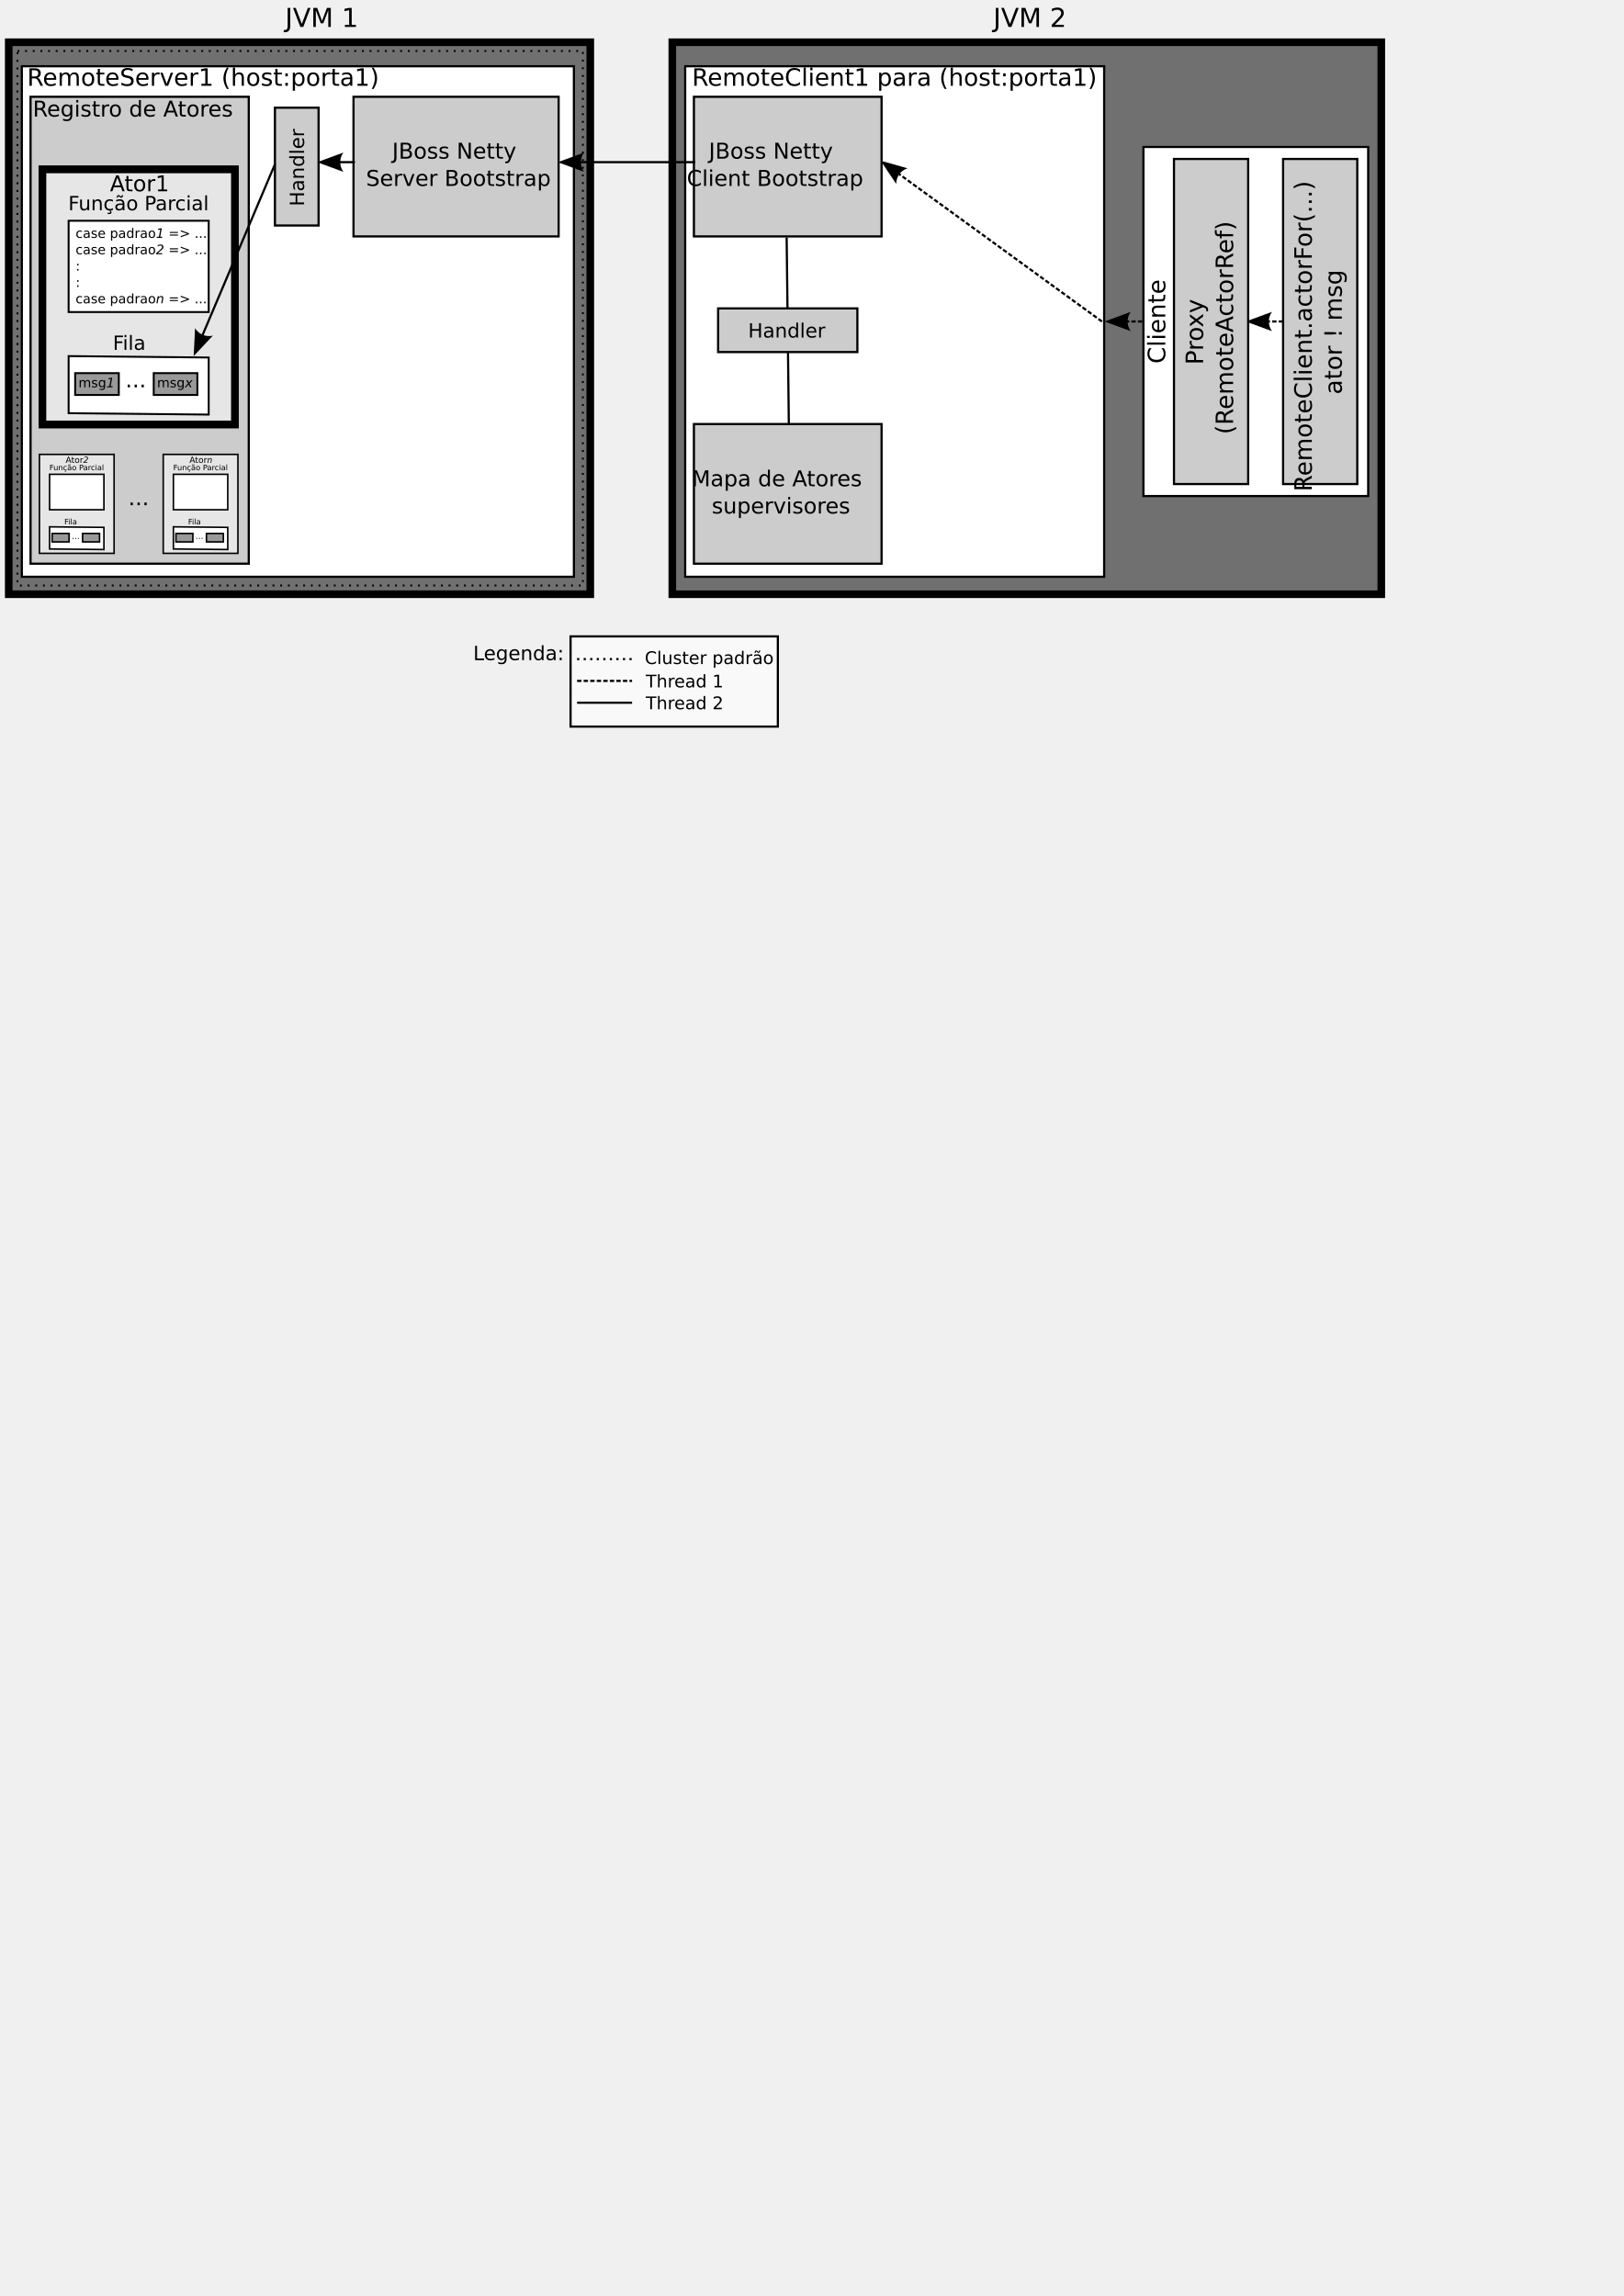
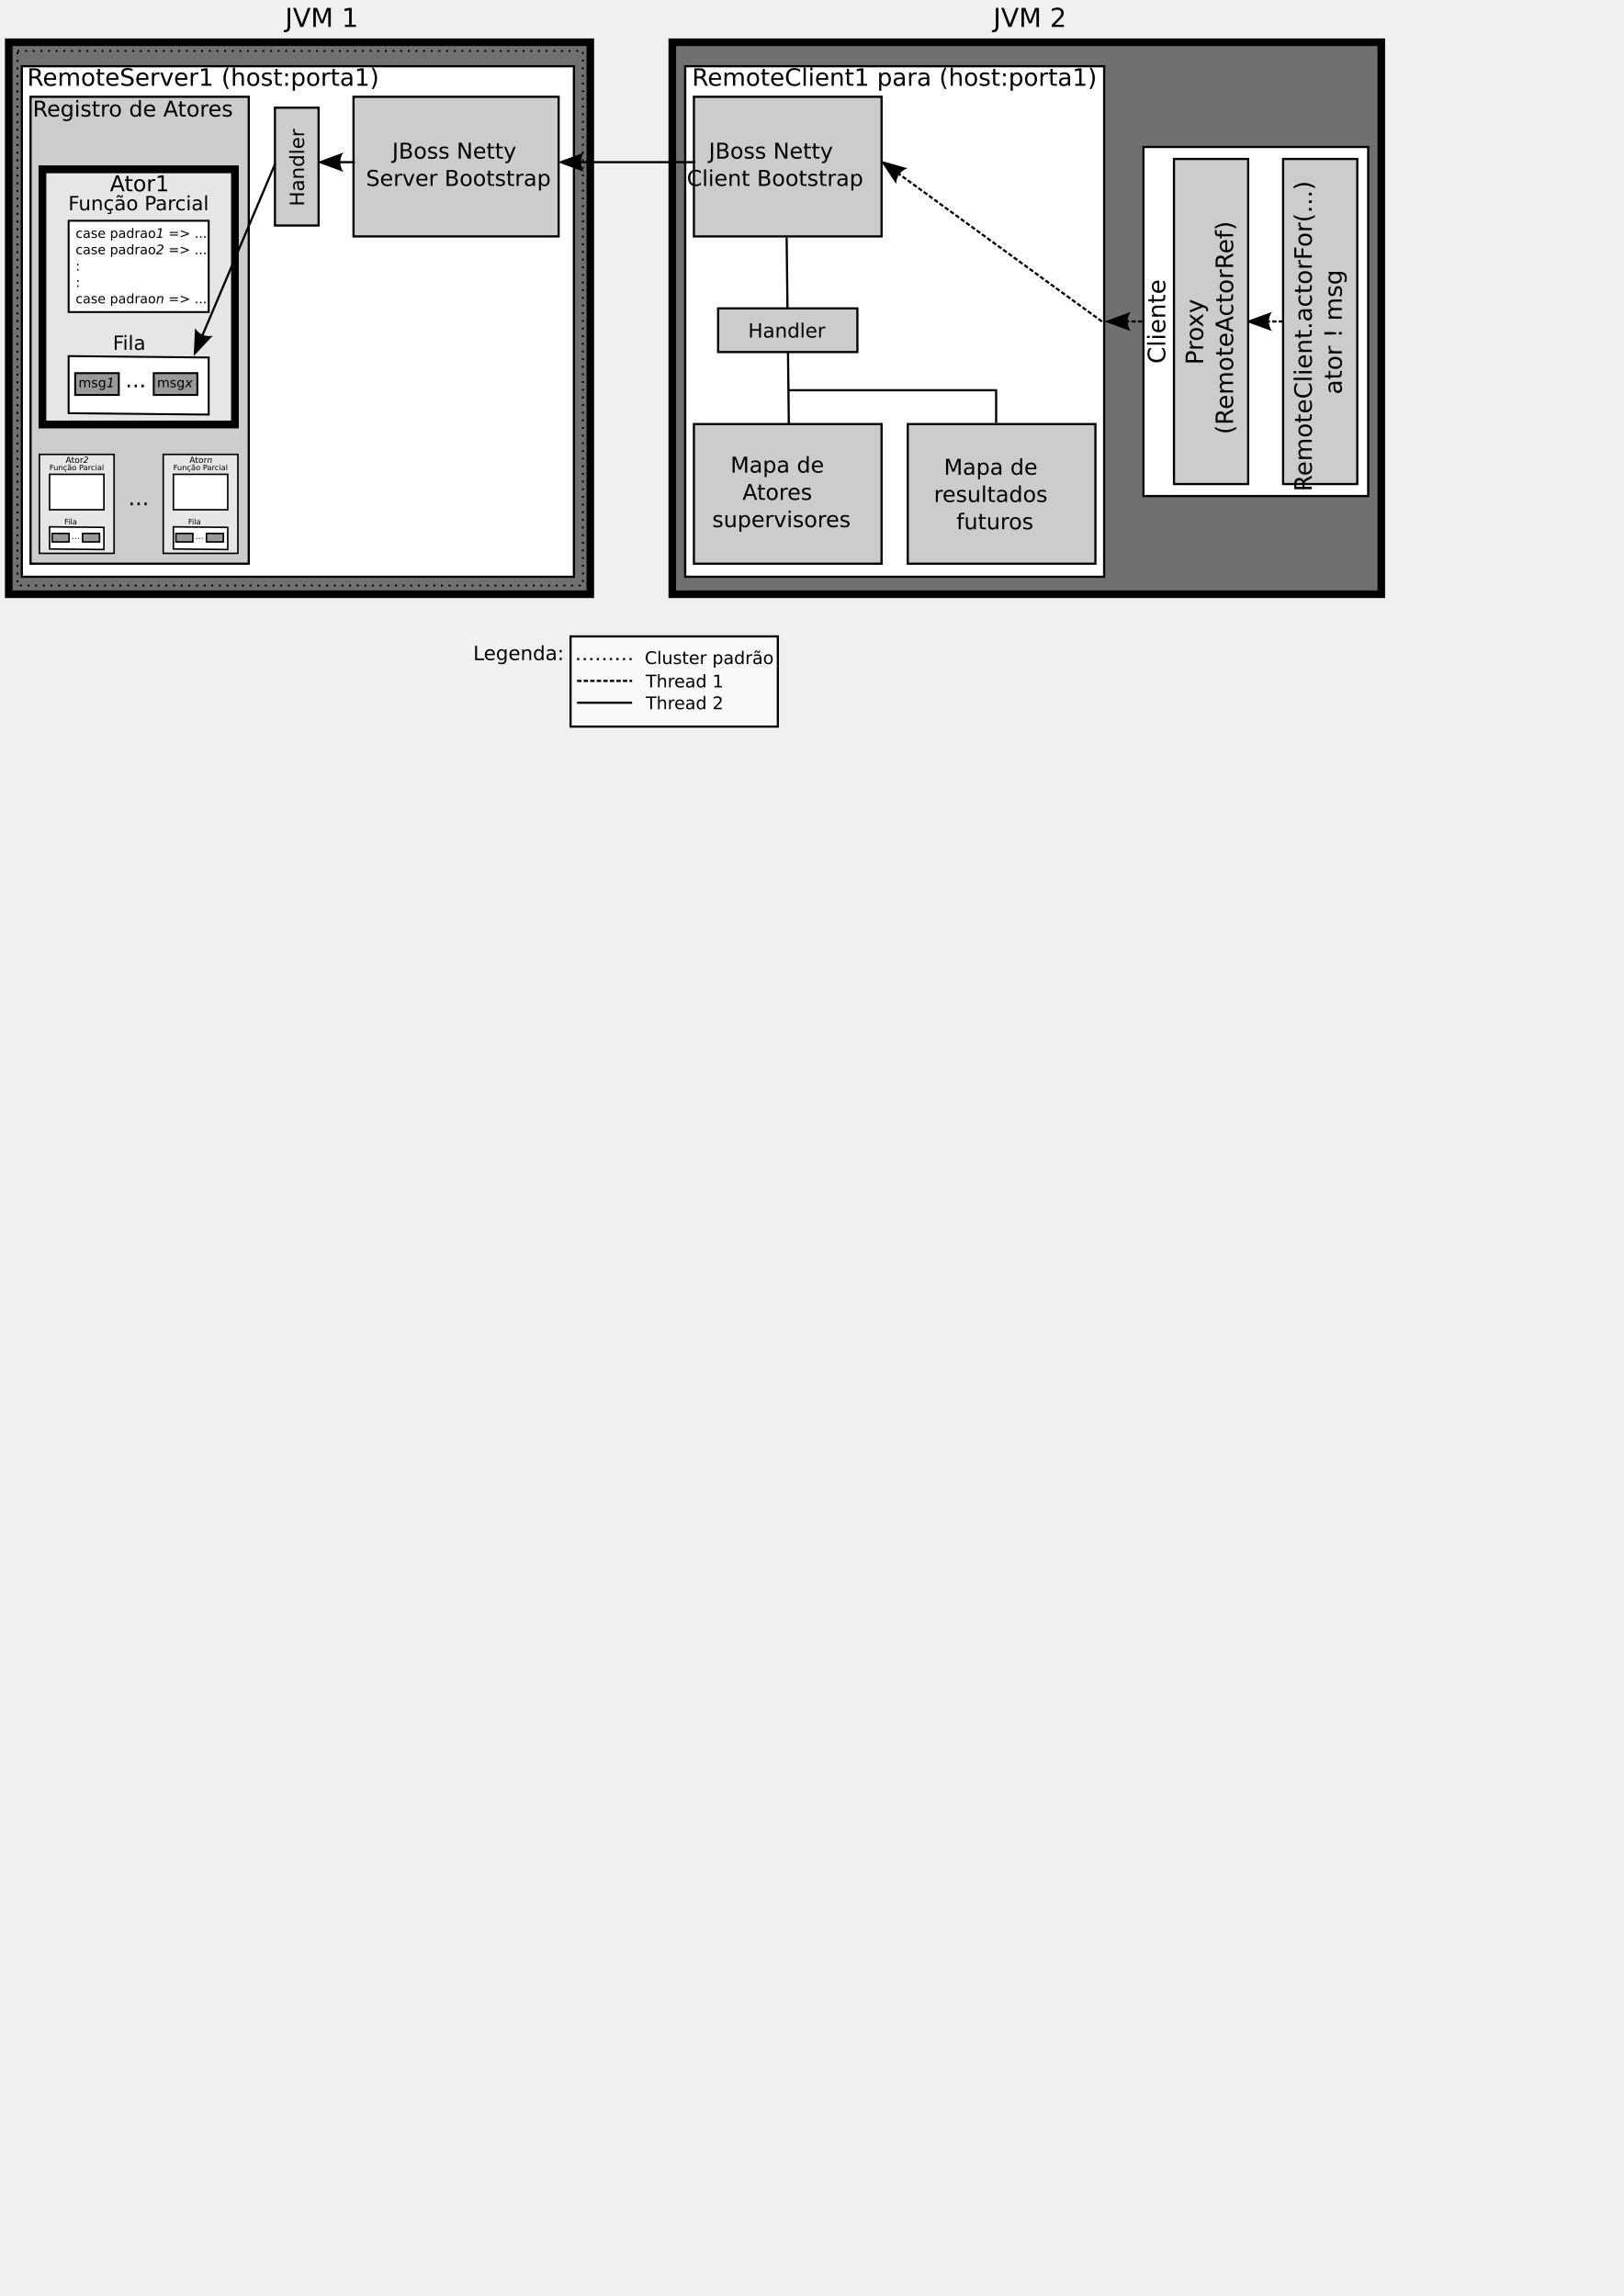
<svg xmlns="http://www.w3.org/2000/svg" id="svg2" height="1052.362" width="744.094" y="0" x="0" version="1.0">
  <defs id="defs3">
    <marker orient="auto" refY="0.0" refX="0.0" id="marker5645" style="overflow:visible">
      <path id="path5386" d="M 0.0,0.0 L 5.0,-5.0 L -12.5,0.0 L 5.0,5.0 L 0.0,0.0 z " style="fill-rule:evenodd;stroke:#000000;stroke-width:1.0pt;marker-start:none" transform="scale(0.8) translate(12.5,0)" />
    </marker>
    <marker style="overflow:visible" id="Arrow1Mstart" refX="0.0" refY="0.0" orient="auto">
      <path transform="scale(0.4)" style="fill-rule:evenodd;stroke:#000000;stroke-width:1.0pt;marker-start:none" d="M 0.0,0.0 L 5.0,-5.0 L -12.5,0.0 L 5.0,5.0 L 0.0,0.0 z " id="path11238" />
    </marker>
    <marker id="Arrow2Mend" style="overflow:visible" orient="auto" refY="0" refX="0">
      <path id="path10781" style="font-size:12;fill-rule:evenodd;stroke-width:0.625;stroke-linejoin:round" transform="matrix(-0.6,0,0,-0.6,3,0)" d="M 8.719,4.034 L -2.207,0.016 L 8.719,-4.002 C 6.973,-1.63 6.983,1.616 8.719,4.034 z " />
    </marker>
    <marker id="Arrow1Lstart" style="overflow:visible" orient="auto" refY="0" refX="0">
      <path id="path3718" style="fill-rule:evenodd;stroke:#000000;stroke-width:1pt;marker-start:none" transform="scale(0.8,0.8)" d="M 0,0 L 5,-5 L -12.5,0 L 5,5 L 0,0 z " />
    </marker>
    <marker id="Arrow2Lend" style="overflow:visible" orient="auto" refY="0" refX="0">
      <path id="path3710" style="font-size:12;fill-rule:evenodd;stroke-width:0.625;stroke-linejoin:round" transform="matrix(-1.1,0,0,-1.1,5.5,0)" d="M 8.719,4.034 L -2.207,0.016 L 8.719,-4.002 C 6.973,-1.63 6.983,1.616 8.719,4.034 z " />
    </marker>
    <marker id="marker1531" style="overflow:visible" orient="auto" refY="0" refX="0">
      <path id="path1533" style="font-size:12;fill-rule:evenodd;stroke-width:0.625;stroke-linejoin:round" transform="matrix(-1.1,0,0,-1.1,5.5,0)" d="M 8.719,4.034 L -2.207,0.016 L 8.719,-4.002 C 6.973,-1.63 6.983,1.616 8.719,4.034 z " />
    </marker>
    <marker id="marker1527" style="overflow:visible" orient="auto" refY="0" refX="0">
      <path id="path1529" style="fill-rule:evenodd;stroke:#000000;stroke-width:1pt;marker-start:none" transform="scale(0.8,0.8)" d="M 0,0 L 5,-5 L -12.5,0 L 5,5 L 0,0 z " />
    </marker>
    <marker id="marker1523" style="overflow:visible" orient="auto" refY="0" refX="0">
      <path id="path1525" style="font-size:12;fill-rule:evenodd;stroke-width:0.625;stroke-linejoin:round" transform="matrix(-0.6,0,0,-0.6,3,0)" d="M 8.719,4.034 L -2.207,0.016 L 8.719,-4.002 C 6.973,-1.63 6.983,1.616 8.719,4.034 z " />
    </marker>
    <marker style="overflow:visible" id="Arrow1Mstart-7" refX="0" refY="0" orient="auto">
      <path transform="scale(0.4,0.4)" style="fill-rule:evenodd;stroke:#000000;stroke-width:1pt;marker-start:none" d="M 0,0 5,-5 -12.5,0 5,5 0,0 z" id="path11238-9" />
    </marker>
    <marker id="marker1523-3" style="overflow:visible" orient="auto" refY="0" refX="0">
      <path id="path1525-8" style="font-size:12px;fill-rule:evenodd;stroke-width:0.625;stroke-linejoin:round" transform="matrix(-0.6,0,0,-0.6,3,0)" d="M 8.719,4.034 -2.207,0.016 8.719,-4.002 c -1.745,2.372 -1.735,5.617 -6e-7,8.035 z" />
    </marker>
    <marker id="marker3171" style="overflow:visible" orient="auto" refY="0" refX="0">
      <path id="path3173" style="font-size:12px;fill-rule:evenodd;stroke-width:0.625;stroke-linejoin:round" transform="matrix(-0.6,0,0,-0.6,3,0)" d="M 8.719,4.034 -2.207,0.016 8.719,-4.002 c -1.745,2.372 -1.735,5.617 -6e-7,8.035 z" />
    </marker>
  </defs>
  <text xml:space="preserve" id="text1337" style="font-size:10;font-style:normal;font-variant:normal;font-weight:normal;font-stretch:normal;fill:#000000;fill-opacity:1;stroke:none;stroke-width:1px;stroke-linecap:butt;stroke-linejoin:miter;stroke-opacity:1;font-family:Bitstream Vera Sans;text-anchor:middle;writing-mode:lr-tb" y="166.997" x="450.42">
    <tspan style="font-family:Bitstream Vera Sans" id="tspan1339" y="166.997" x="450.42" />
    <tspan y="176.997" x="450.42" id="tspan1341" />
  </text>
  <text xml:space="preserve" style="font-size:6px;font-style:normal;font-weight:normal;fill:#000000;fill-opacity:1;stroke:none;font-family:Bitstream Vera Sans" x="473.5" y="57.112" id="text5249">
    <tspan x="473.5" y="57.112" id="tspan5253" />
  </text>
  <text xml:space="preserve" style="font-size:6px;font-style:normal;font-weight:normal;fill:#000000;fill-opacity:1;stroke:none;font-family:Bitstream Vera Sans" x="382.545" y="75.141" id="text5347">
    <tspan id="tspan5349" x="382.545" y="75.141" />
  </text>
  <text id="text3988" y="12.362" x="455.193" style="font-size:12px;font-style:normal;font-weight:normal;fill:#000000;fill-opacity:1;stroke:none;font-family:Bitstream Vera Sans" xml:space="preserve">
    <tspan y="12.362" x="455.193" id="tspan3990">JVM 2</tspan>
  </text>
  <rect id="rect1335" style="fill:#000000;fill-opacity:0.535;fill-rule:evenodd;stroke:#000000;stroke-width:3.49;stroke-linecap:butt;stroke-linejoin:miter;stroke-miterlimit:4;stroke-opacity:1;stroke-dasharray:none" y="19.362" x="4" ry="0" rx="0" height="253" width="266.51" />
  <text xml:space="preserve" style="font-size:12px;font-style:normal;font-weight:normal;fill:#000000;fill-opacity:1;stroke:none;font-family:Bitstream Vera Sans" x="130.659" y="12.362" id="text1342">
    <tspan id="tspan1344" x="130.659" y="12.362">JVM 1</tspan>
  </text>
  <rect style="fill:none;stroke:#000000;stroke-width:0.877;stroke-linecap:butt;stroke-miterlimit:4;stroke-opacity:1;stroke-dasharray:0.877, 2.631;stroke-dashoffset:0" id="rect2988" width="259.123" height="245" x="8" y="23.362" />
  <rect style="fill:#ffffff;fill-opacity:1;stroke:#000000;stroke-width:1;stroke-miterlimit:4;stroke-opacity:1;stroke-dasharray:none" id="rect3350" width="253" height="234" x="10" y="30.362" />
  <rect style="fill:#cccccc;fill-opacity:1;stroke:#000000;stroke-width:1;stroke-miterlimit:4;stroke-opacity:1;stroke-dasharray:none" id="rect4172" width="100" height="214" x="14" y="44.362" />
  <rect y="44.362" x="162" height="64" width="94" id="rect4178" style="fill:#cccccc;fill-opacity:1;stroke:#000000;stroke-width:1;stroke-miterlimit:4;stroke-opacity:1;stroke-dasharray:none" />
  <rect y="49.362" x="126" height="54" width="20" id="rect4180" style="fill:#cccccc;fill-opacity:1;stroke:#000000;stroke-width:1;stroke-miterlimit:4;stroke-opacity:1;stroke-dasharray:none" />
  <text xml:space="preserve" style="font-size:6px;font-style:normal;font-weight:normal;fill:#000000;fill-opacity:1;stroke:none;font-family:Bitstream Vera Sans" x="63.756" y="53.436" id="text4182">
    <tspan x="63.756" y="53.436" id="tspan4186" style="font-size:10px;text-align:center;text-anchor:middle">Registro de Atores</tspan>
  </text>
  <text id="text4190" y="72.717" x="212.944" style="font-size:6px;font-style:normal;font-weight:normal;fill:#000000;fill-opacity:1;stroke:none;font-family:Bitstream Vera Sans" xml:space="preserve">
    <tspan style="font-size:10px;text-align:center;text-anchor:middle" id="tspan4196" y="72.717" x="212.944">JBoss Netty</tspan>
    <tspan style="font-size:10px;text-align:center;text-anchor:middle" y="85.217" x="212.944" id="tspan4203">Server Bootstrap</tspan>
  </text>
  <path style="fill:none;stroke:#000000;stroke-width:1;stroke-linecap:butt;stroke-linejoin:miter;stroke-miterlimit:4;stroke-opacity:1;stroke-dasharray:none;stroke-dashoffset:0;marker-end:url(#marker1531)" d="m 162.643,74.327 -9.369,0" id="path4205" />
  <text xml:space="preserve" style="font-size:6px;font-style:normal;font-weight:normal;fill:#000000;fill-opacity:1;stroke:none;font-family:Bitstream Vera Sans" x="12.42" y="39.321" id="text4174">
    <tspan id="tspan4176" x="12.42" y="39.321" style="font-size:11px">RemoteServer1 (host:porta1)</tspan>
  </text>
  <text xml:space="preserve" style="font-size:6px;font-style:normal;font-weight:normal;fill:#000000;fill-opacity:1;stroke:none;font-family:Bitstream Vera Sans" x="-94.527" y="139.355" id="text4209" transform="matrix(0,-1,1,0,0,0)">
    <tspan id="tspan4211" x="-94.527" y="139.355" style="font-size:9px">Handler</tspan>
  </text>
  <rect width="324.902" height="253" rx="0" ry="0" x="308.098" y="19.362" style="fill:#000000;fill-opacity:0.535;fill-rule:evenodd;stroke:#000000;stroke-width:3.49;stroke-linecap:butt;stroke-linejoin:miter;stroke-miterlimit:4;stroke-opacity:1;stroke-dasharray:none" id="rect4306" />
  <rect y="30.362" x="314" height="234" width="192" id="rect4310" style="fill:#ffffff;fill-opacity:1;stroke:#000000;stroke-width:1;stroke-miterlimit:4;stroke-opacity:1;stroke-dasharray:none" />
  <text id="text4314" y="39.321" x="317.112" style="font-size:6px;font-style:normal;font-weight:normal;fill:#000000;fill-opacity:1;stroke:none;font-family:Bitstream Vera Sans" xml:space="preserve">
    <tspan style="font-size:11px" y="39.321" x="317.112" id="tspan4316">RemoteClient1 para (host:porta1)</tspan>
  </text>
  <rect y="194.362" x="318" height="64" width="86" id="rect4312" style="fill:#cccccc;fill-opacity:1;stroke:#000000;stroke-width:1;stroke-miterlimit:4;stroke-opacity:1;stroke-dasharray:none" />
-   <text id="text4322" y="222.871" x="360.756" style="font-size:6px;font-style:normal;font-weight:normal;fill:#000000;fill-opacity:1;stroke:none;font-family:Bitstream Vera Sans" xml:space="preserve">
-     <tspan style="font-size:10px;text-align:center;text-anchor:middle" y="222.871" x="360.756" id="tspan4372">Mapa de Atores</tspan>
-     <tspan id="tspan4634" style="font-size:10px;text-align:center;text-anchor:middle" y="235.371" x="360.756">supervisores</tspan>
+   <text id="text4322" y="216.621" x="360.976" style="font-size:6px;font-style:normal;font-weight:normal;fill:#000000;fill-opacity:1;stroke:none;font-family:Bitstream Vera Sans" xml:space="preserve">
+     <tspan style="font-size:10px;text-align:center;text-anchor:middle" y="216.621" x="362.567" id="tspan4372">Mapa de </tspan>
+     <tspan id="tspan3336" style="font-size:10px;text-align:center;text-anchor:middle" y="229.121" x="360.976">Atores</tspan>
+     <tspan id="tspan4634" style="font-size:10px;text-align:center;text-anchor:middle" y="241.621" x="360.976">supervisores</tspan>
  </text>
  <g id="g8794">
    <rect y="44.362" x="318" height="64" width="86" id="rect4318" style="fill:#cccccc;fill-opacity:1;stroke:#000000;stroke-width:1;stroke-miterlimit:4;stroke-opacity:1;stroke-dasharray:none" />
    <text id="text4330" y="72.717" x="359.944" style="font-size:6px;font-style:normal;font-weight:normal;fill:#000000;fill-opacity:1;stroke:none;font-family:Bitstream Vera Sans" xml:space="preserve">
      <tspan style="font-size:10px;text-align:center;text-anchor:middle" id="tspan4332" y="72.717" x="359.944">JBoss Netty</tspan>
      <tspan style="font-size:10px;text-align:center;text-anchor:middle" y="85.217" x="359.944" id="tspan4334">Client Bootstrap</tspan>
    </text>
  </g>
  <path style="fill:none;stroke:#000000;stroke-width:1px;stroke-linecap:butt;stroke-linejoin:miter;stroke-opacity:1" d="m 360.5,108.862 1,85.5" id="path8800" />
  <g id="g8789" transform="translate(0,17.84589)">
    <rect transform="matrix(0,1,-1,0,0,0)" y="-392.909" x="123.516" height="63.818" width="20" id="rect4320" style="fill:#cccccc;fill-opacity:1;stroke:#000000;stroke-width:1;stroke-miterlimit:4;stroke-opacity:1;stroke-dasharray:none" />
    <text xml:space="preserve" style="font-size:6px;font-style:normal;font-weight:normal;fill:#000000;fill-opacity:1;stroke:none;font-family:Bitstream Vera Sans" x="342.835" y="136.872" id="text4340">
      <tspan id="tspan4342" x="342.835" y="136.872" style="font-size:9px">Handler</tspan>
    </text>
  </g>
  <path style="fill:none;stroke:#000000;stroke-width:1;stroke-linecap:butt;stroke-linejoin:miter;stroke-miterlimit:4;stroke-opacity:1;stroke-dasharray:none;stroke-dashoffset:0;marker-end:url(#marker1531)" d="m 318.565,74.327 -55.005,0" id="path4589" />
  <rect y="524" x="-227.362" height="103" width="160" id="rect4734" style="fill:#ffffff;fill-opacity:1;stroke:#000000;stroke-width:1;stroke-miterlimit:4;stroke-opacity:1;stroke-dasharray:none" transform="matrix(0,-1,1,0,0,0)" />
  <text id="text4831" y="534" x="-166.682" style="font-size:6px;font-style:normal;font-weight:normal;fill:#000000;fill-opacity:1;stroke:none;font-family:Bitstream Vera Sans" xml:space="preserve" transform="matrix(0,-1,1,0,0,0)">
    <tspan style="font-size:11px" y="534" x="-166.682" id="tspan4833">Cliente</tspan>
  </text>
  <g id="g6099" transform="matrix(0,-1,1,0,483.1378,716.3622)">
    <rect transform="matrix(0,1,-1,0,0,0)" y="-643.5" x="104.862" height="149" width="34" id="rect4835" style="fill:#cccccc;fill-opacity:1;stroke:#000000;stroke-width:1;stroke-miterlimit:4;stroke-opacity:1;stroke-dasharray:none" />
    <text id="text4837" y="118.022" x="568.936" style="font-size:6px;font-style:normal;font-weight:normal;fill:#000000;fill-opacity:1;stroke:none;font-family:Bitstream Vera Sans" xml:space="preserve">
      <tspan style="font-size:11px;text-align:center;text-anchor:middle" y="118.022" x="568.936" id="tspan4839">RemoteClient.actorFor(...)</tspan>
      <tspan id="tspan6097" style="font-size:11px;text-align:center;text-anchor:middle" y="131.772" x="568.936">ator ! msg</tspan>
    </text>
  </g>
  <path style="fill:none;stroke:#000000;stroke-width:1;stroke-linecap:butt;stroke-linejoin:miter;stroke-miterlimit:4;stroke-opacity:1;stroke-dasharray:2, 1;stroke-dashoffset:0;marker-start:none;marker-end:url(#marker1531)" d="m 588,147.345 -9.181,0" id="path4841" />
  <rect id="rect1335-0" style="fill:#e6e6e6;fill-opacity:1;fill-rule:evenodd;stroke:#000000;stroke-width:3.49;stroke-linecap:butt;stroke-linejoin:miter;stroke-miterlimit:4;stroke-opacity:1;stroke-dasharray:none" y="77.656" x="19.457" ry="0" rx="0" height="116.869" width="88.176" />
  <text xml:space="preserve" style="font-size:9px;font-style:normal;font-weight:normal;fill:#000000;fill-opacity:1;stroke:none;font-family:Bitstream Vera Sans" x="63.523" y="160.362" id="text4046">
    <tspan x="63.523" y="160.362" id="tspan4050" style="text-align:center;text-anchor:middle">Fila</tspan>
  </text>
  <text xml:space="preserve" style="font-size:12px;font-style:normal;font-weight:normal;fill:#000000;fill-opacity:1;stroke:none;font-family:Bitstream Vera Sans" x="50.376" y="87.681" id="text1342-2">
    <tspan id="tspan1344-4" x="50.376" y="87.681" style="font-size:10px">Ator1</tspan>
  </text>
  <text xml:space="preserve" style="font-size:40px;font-style:normal;font-weight:normal;fill:#000000;fill-opacity:1;stroke:none;font-family:Bitstream Vera Sans" x="31.276" y="96.379" id="text3188">
    <tspan id="tspan3190" x="31.276" y="96.379" style="font-size:9px">Função Parcial</tspan>
  </text>
  <rect id="rect3219" width="64.192" height="41.839" x="31.45" y="101.187" style="fill:#ffffff;stroke:#000000;stroke-width:0.877;stroke-miterlimit:4;stroke-opacity:1;stroke-dasharray:none" />
  <text xml:space="preserve" style="font-size:6px;font-style:normal;font-weight:normal;fill:#000000;fill-opacity:1;stroke:none;font-family:Bitstream Vera Sans" x="34.641" y="109.026" id="text3120">
    <tspan id="tspan3122" x="34.641" y="109.026">case padrao1 =&gt; ...</tspan>
    <tspan x="34.641" y="116.526" id="tspan3124">case padrao2 =&gt; ...</tspan>
    <tspan x="34.641" y="124.026" id="tspan3126">:</tspan>
    <tspan x="34.641" y="131.526" id="tspan3128">:</tspan>
    <tspan x="34.641" y="139.026" id="tspan3130">case padraon =&gt; ...</tspan>
  </text>
  <rect style="fill:#ffffff;stroke:#000000;stroke-width:0.877;stroke-miterlimit:4;stroke-opacity:1;stroke-dasharray:none" id="rect4044" width="64.195" height="26.163" x="31.451" y="162.903" transform="matrix(0.9999497,0.01003352,0,1,0,0)" />
  <g id="g3165" transform="translate(-380.5506,38.66343)">
    <rect y="132.362" x="415" height="10" width="20" id="rect3134" style="fill:#999999;fill-opacity:1;stroke:#000000;stroke-width:0.877;stroke-linecap:butt;stroke-miterlimit:4;stroke-opacity:1;stroke-dasharray:none;stroke-dashoffset:0" />
    <g id="g3149">
      <g id="g3144">
        <g id="g3140">
          <text xml:space="preserve" style="font-size:6px;font-style:normal;font-weight:normal;fill:#000000;fill-opacity:1;stroke:none;font-family:Bitstream Vera Sans" x="416.5" y="138.862" id="text3136">
            <tspan id="tspan3138" x="416.5" y="138.862">msg1</tspan>
          </text>
        </g>
      </g>
    </g>
  </g>
  <g id="g5094" transform="translate(-408.5506,38.66343)">
    <rect y="132.362" x="479" height="10" width="20" id="rect3189" style="fill:#999999;fill-opacity:1;stroke:#000000;stroke-width:0.877;stroke-linecap:butt;stroke-miterlimit:4;stroke-opacity:1;stroke-dasharray:none;stroke-dashoffset:0" />
    <g transform="translate(64,0)" id="g3193">
      <g id="g3195">
        <text id="text3197" y="138.862" x="416.5" style="font-size:6px;font-style:normal;font-weight:normal;fill:#000000;fill-opacity:1;stroke:none;font-family:Bitstream Vera Sans" xml:space="preserve">
          <tspan y="138.862" x="416.5" id="tspan3199">msgx</tspan>
        </text>
      </g>
    </g>
  </g>
  <text xml:space="preserve" style="font-size:10px;font-style:normal;font-weight:normal;fill:#000000;fill-opacity:1;stroke:none;font-family:Bitstream Vera Sans" x="57.449" y="177.526" id="text3248">
    <tspan id="tspan3250" x="57.449" y="177.526">...</tspan>
  </text>
  <rect width="88.176" height="116.869" rx="0" ry="0" x="19.457" y="77.656" style="fill:#e6e6e6;fill-opacity:1;fill-rule:evenodd;stroke:#000000;stroke-width:3.49;stroke-linecap:butt;stroke-linejoin:miter;stroke-miterlimit:4;stroke-opacity:1;stroke-dasharray:none" id="rect4466" />
  <text id="text4468" y="160.362" x="63.523" style="font-size:9px;font-style:normal;font-weight:normal;fill:#000000;fill-opacity:1;stroke:none;font-family:Bitstream Vera Sans" xml:space="preserve">
    <tspan style="text-align:center;text-anchor:middle" id="tspan4470" y="160.362" x="63.523">Fila</tspan>
  </text>
  <text id="text4472" y="87.681" x="50.376" style="font-size:12px;font-style:normal;font-weight:normal;fill:#000000;fill-opacity:1;stroke:none;font-family:Bitstream Vera Sans" xml:space="preserve">
    <tspan style="font-size:10px" y="87.681" x="50.376" id="tspan4474">Ator1</tspan>
  </text>
  <text id="text4476" y="96.379" x="31.276" style="font-size:40px;font-style:normal;font-weight:normal;fill:#000000;fill-opacity:1;stroke:none;font-family:Bitstream Vera Sans" xml:space="preserve">
    <tspan style="font-size:9px" y="96.379" x="31.276" id="tspan4478">Função Parcial</tspan>
  </text>
  <rect style="fill:#ffffff;stroke:#000000;stroke-width:0.877;stroke-miterlimit:4;stroke-opacity:1;stroke-dasharray:none" y="101.187" x="31.45" height="41.839" width="64.192" id="rect4482" />
  <text id="text4484" y="109.026" x="34.641" style="font-size:6px;font-style:normal;font-weight:normal;fill:#000000;fill-opacity:1;stroke:none;font-family:Bitstream Vera Sans" xml:space="preserve">
    <tspan y="109.026" x="34.641" id="tspan4486">case padrao<tspan style="font-style:italic;-inkscape-font-specification:Bitstream Vera Sans Oblique" id="tspan6015">1</tspan> =&gt; ...</tspan>
    <tspan id="tspan4488" y="116.526" x="34.641">case padrao<tspan style="font-style:italic;-inkscape-font-specification:Bitstream Vera Sans Oblique" id="tspan6017">2</tspan> =&gt; ...</tspan>
    <tspan id="tspan4490" y="124.026" x="34.641">:</tspan>
    <tspan id="tspan4492" y="131.526" x="34.641">:</tspan>
    <tspan id="tspan4494" y="139.026" x="34.641">case padrao<tspan style="font-style:italic;-inkscape-font-specification:Bitstream Vera Sans Oblique" id="tspan6019">n</tspan> =&gt; ...</tspan>
  </text>
  <rect transform="matrix(0.9999497,0.01003352,0,1,0,0)" y="162.903" x="31.451" height="26.163" width="64.195" id="rect4498" style="fill:#ffffff;stroke:#000000;stroke-width:0.877;stroke-miterlimit:4;stroke-opacity:1;stroke-dasharray:none" />
  <rect y="171.026" x="34.449" height="10" width="20" id="rect4502" style="fill:#999999;fill-opacity:1;stroke:#000000;stroke-width:0.877;stroke-linecap:butt;stroke-miterlimit:4;stroke-opacity:1;stroke-dasharray:none;stroke-dashoffset:0" />
  <g id="g4504" transform="translate(-380.5506,38.66343)">
    <g id="g4506">
      <g id="g4508">
        <text xml:space="preserve" style="font-size:6px;font-style:normal;font-weight:normal;fill:#000000;fill-opacity:1;stroke:none;font-family:Bitstream Vera Sans" x="416.5" y="138.862" id="text4510">
          <tspan id="tspan4512" x="416.5" y="138.862">msg<tspan style="font-style:italic;-inkscape-font-specification:Bitstream Vera Sans Oblique" id="tspan6011">1</tspan>
          </tspan>
        </text>
      </g>
    </g>
  </g>
  <g id="g8812">
    <rect style="fill:#999999;fill-opacity:1;stroke:#000000;stroke-width:0.877;stroke-linecap:butt;stroke-miterlimit:4;stroke-opacity:1;stroke-dasharray:none;stroke-dashoffset:0" id="rect4516" width="20" height="10" x="70.449" y="171.026" />
    <g id="g4518" transform="translate(-344.5506,38.66343)">
      <g id="g4520">
        <text xml:space="preserve" style="font-size:6px;font-style:normal;font-weight:normal;fill:#000000;fill-opacity:1;stroke:none;font-family:Bitstream Vera Sans" x="416.5" y="138.862" id="text4522">
          <tspan id="tspan4524" x="416.5" y="138.862">msg<tspan id="tspan6013" style="font-style:italic;-inkscape-font-specification:Bitstream Vera Sans Oblique">x</tspan>
          </tspan>
        </text>
      </g>
    </g>
  </g>
  <text id="text4526" y="177.526" x="57.449" style="font-size:10px;font-style:normal;font-weight:normal;fill:#000000;fill-opacity:1;stroke:none;font-family:Bitstream Vera Sans" xml:space="preserve">
    <tspan y="177.526" x="57.449" id="tspan4528">...</tspan>
  </text>
  <g id="g6021">
    <rect width="34.22" height="45.356" rx="0" ry="0" x="18.062" y="208.265" style="fill:#e6e6e6;fill-opacity:1;fill-rule:evenodd;stroke:#000000;stroke-width:0.7;stroke-linecap:butt;stroke-linejoin:miter;stroke-miterlimit:4;stroke-opacity:1;stroke-dasharray:none" id="rect3001" />
    <text id="text3003" y="240.362" x="35.164" style="font-size:3.493px;font-style:normal;font-weight:normal;fill:#000000;fill-opacity:1;stroke:none;font-family:Bitstream Vera Sans" xml:space="preserve">
      <tspan style="text-align:center;text-anchor:middle" id="tspan3005" y="240.362" x="35.164">Fila</tspan>
    </text>
    <text id="text3007" y="212.155" x="30.062" style="font-size:4.657px;font-style:normal;font-weight:normal;fill:#000000;fill-opacity:1;stroke:none;font-family:Bitstream Vera Sans" xml:space="preserve">
      <tspan style="font-size:3.881px" y="212.155" x="30.062" id="tspan3009">Ator<tspan id="tspan6007" style="font-style:italic;-inkscape-font-specification:Bitstream Vera Sans Oblique">2</tspan>
      </tspan>
    </text>
    <text id="text3011" y="215.531" x="22.649" style="font-size:15.524px;font-style:normal;font-weight:normal;fill:#000000;fill-opacity:1;stroke:none;font-family:Bitstream Vera Sans" xml:space="preserve">
      <tspan style="font-size:3.493px" y="215.531" x="22.649" id="tspan3013">Função Parcial</tspan>
    </text>
    <rect style="fill:#ffffff;stroke:#000000;stroke-width:0.7;stroke-miterlimit:4;stroke-opacity:1;stroke-dasharray:none" y="217.397" x="22.716" height="16.237" width="24.912" id="rect3017" />
    <rect transform="matrix(0.9999497,0.01003352,0,1,0,0)" y="241.243" x="22.718" height="10.154" width="24.914" id="rect3033" style="fill:#ffffff;stroke:#000000;stroke-width:0.7;stroke-miterlimit:4;stroke-opacity:1;stroke-dasharray:none" />
    <rect y="244.501" x="23.881" height="3.881" width="7.762" id="rect3037" style="fill:#999999;fill-opacity:1;stroke:#000000;stroke-width:0.7;stroke-linecap:butt;stroke-miterlimit:4;stroke-opacity:1;stroke-dasharray:none;stroke-dashoffset:0" />
    <rect y="244.501" x="37.852" height="3.881" width="7.762" id="rect3051" style="fill:#999999;fill-opacity:1;stroke:#000000;stroke-width:0.7;stroke-linecap:butt;stroke-miterlimit:4;stroke-opacity:1;stroke-dasharray:none;stroke-dashoffset:0" />
    <text id="text3061" y="247.023" x="32.807" style="font-size:3.881px;font-style:normal;font-weight:normal;fill:#000000;fill-opacity:1;stroke:none;font-family:Bitstream Vera Sans" xml:space="preserve">
      <tspan y="247.023" x="32.807" id="tspan3063">...</tspan>
    </text>
  </g>
  <g id="g6037" transform="translate(1.5199184e-6,0)">
    <rect id="rect5531" style="fill:#e6e6e6;fill-opacity:1;fill-rule:evenodd;stroke:#000000;stroke-width:0.7;stroke-linecap:butt;stroke-linejoin:miter;stroke-miterlimit:4;stroke-opacity:1;stroke-dasharray:none" y="208.265" x="74.808" ry="0" rx="0" height="45.356" width="34.22" />
    <text xml:space="preserve" style="font-size:3.493px;font-style:normal;font-weight:normal;fill:#000000;fill-opacity:1;stroke:none;font-family:Bitstream Vera Sans" x="91.91" y="240.362" id="text5533">
      <tspan x="91.91" y="240.362" id="tspan5535" style="text-align:center;text-anchor:middle">Fila</tspan>
    </text>
    <text xml:space="preserve" style="font-size:4.657px;font-style:normal;font-weight:normal;fill:#000000;fill-opacity:1;stroke:none;font-family:Bitstream Vera Sans" x="86.808" y="212.155" id="text5537">
      <tspan id="tspan5539" x="86.808" y="212.155" style="font-size:3.881px">Ator<tspan id="tspan6009" style="font-style:italic;-inkscape-font-specification:Bitstream Vera Sans Oblique">n</tspan>
      </tspan>
    </text>
    <text xml:space="preserve" style="font-size:15.524px;font-style:normal;font-weight:normal;fill:#000000;fill-opacity:1;stroke:none;font-family:Bitstream Vera Sans" x="79.395" y="215.531" id="text5543">
      <tspan id="tspan5545" x="79.395" y="215.531" style="font-size:3.493px">Função Parcial</tspan>
    </text>
    <rect id="rect5549" width="24.912" height="16.237" x="79.462" y="217.397" style="fill:#ffffff;stroke:#000000;stroke-width:0.7;stroke-miterlimit:4;stroke-opacity:1;stroke-dasharray:none" />
    <rect style="fill:#ffffff;stroke:#000000;stroke-width:0.7;stroke-miterlimit:4;stroke-opacity:1;stroke-dasharray:none" id="rect5563" width="24.914" height="10.154" x="79.466" y="240.673" transform="matrix(0.9999497,0.01003352,0,1,0,0)" />
    <rect style="fill:#999999;fill-opacity:1;stroke:#000000;stroke-width:0.7;stroke-linecap:butt;stroke-miterlimit:4;stroke-opacity:1;stroke-dasharray:none;stroke-dashoffset:0" id="rect5567" width="7.762" height="3.881" x="80.626" y="244.501" />
    <rect style="fill:#999999;fill-opacity:1;stroke:#000000;stroke-width:0.7;stroke-linecap:butt;stroke-miterlimit:4;stroke-opacity:1;stroke-dasharray:none;stroke-dashoffset:0" id="rect5581" width="7.762" height="3.881" x="94.598" y="244.501" />
    <text xml:space="preserve" style="font-size:3.881px;font-style:normal;font-weight:normal;fill:#000000;fill-opacity:1;stroke:none;font-family:Bitstream Vera Sans" x="89.552" y="247.023" id="text5591">
      <tspan id="tspan5593" x="89.552" y="247.023">...</tspan>
    </text>
  </g>
  <text xml:space="preserve" style="font-size:10px;font-style:normal;font-weight:normal;fill:#000000;fill-opacity:1;stroke:none;font-family:Bitstream Vera Sans" x="58.777" y="231.563" id="text5967">
    <tspan id="tspan5969" x="58.777" y="231.563">...</tspan>
  </text>
  <rect y="72.862" x="538" height="149" width="34" id="rect6109" style="fill:#cccccc;fill-opacity:1;stroke:#000000;stroke-width:1;stroke-miterlimit:4;stroke-opacity:1;stroke-dasharray:none" />
  <text id="text6111" y="551.342" x="-147.359" style="font-size:6px;font-style:normal;font-weight:normal;fill:#000000;fill-opacity:1;stroke:none;font-family:Bitstream Vera Sans" xml:space="preserve" transform="matrix(0,-1,1,0,0,0)">
    <tspan id="tspan6115" style="font-size:11px;text-align:center;text-anchor:middle" y="551.342" x="-147.359">Proxy</tspan>
    <tspan style="font-size:11px;text-align:center;text-anchor:middle" y="565.092" x="-147.359" id="tspan6123">(RemoteActorRef)</tspan>
  </text>
  <path id="path6125" d="m 523.486,147.345 -9.389,0" style="fill:none;stroke:#000000;stroke-width:1;stroke-linecap:butt;stroke-linejoin:miter;stroke-miterlimit:4;stroke-opacity:1;stroke-dasharray:2, 1;stroke-dashoffset:0;marker-start:none;marker-end:url(#marker1531)" />
  <path style="fill:none;stroke:#000000;stroke-width:1;stroke-linecap:butt;stroke-linejoin:miter;stroke-miterlimit:4;stroke-opacity:1;stroke-dasharray:2, 1;stroke-dashoffset:0;marker-end:url(#marker1531)" d="m 505,147.362 -95,-69.063" id="path6127" />
  <path style="fill:none;stroke:#000000;stroke-width:1;stroke-linecap:butt;stroke-linejoin:miter;stroke-miterlimit:4;stroke-opacity:1;stroke-dasharray:none;stroke-dashoffset:0;marker-end:url(#marker1531)" d="M 126.06,75.135 91.844,155.893" id="path8579" />
  <g id="g8852" transform="translate(155.4687,0)">
    <text id="text5525" y="302.57" x="61.377" style="font-size:6px;font-style:normal;font-weight:normal;fill:#000000;fill-opacity:1;stroke:none;font-family:Bitstream Vera Sans" xml:space="preserve">
      <tspan style="font-size:9px" y="302.57" x="61.377" id="tspan5527">Legenda:</tspan>
    </text>
    <rect y="291.688" x="106" height="41.347" width="95" id="rect5529" style="fill:#f9f9f9;fill-opacity:1;stroke:#000000;stroke-width:1;stroke-miterlimit:4;stroke-opacity:1;stroke-dasharray:none" />
    <text id="text5531" y="304.362" x="140" style="font-size:6px;font-style:normal;font-weight:normal;fill:#000000;fill-opacity:1;stroke:none;font-family:Bitstream Vera Sans" xml:space="preserve">
      <tspan style="font-size:8px" y="304.362" x="140" id="tspan5533">Cluster padrão</tspan>
    </text>
    <path id="path5535" d="m 109,302.087 25.198,0" style="fill:none;stroke:#000000;stroke-width:1;stroke-linecap:butt;stroke-linejoin:miter;stroke-miterlimit:4;stroke-opacity:1;stroke-dasharray:1, 2;stroke-dashoffset:0" />
    <text xml:space="preserve" style="font-size:6px;font-style:normal;font-weight:normal;fill:#000000;fill-opacity:1;stroke:none;font-family:Bitstream Vera Sans" x="140.473" y="315.069" id="text8840">
      <tspan id="tspan8842" x="140.473" y="315.069" style="font-size:8px">Thread 1</tspan>
    </text>
    <path style="fill:none;stroke:#000000;stroke-width:1;stroke-linecap:butt;stroke-linejoin:miter;stroke-miterlimit:4;stroke-opacity:1;stroke-dasharray:2, 1;stroke-dashoffset:0" d="m 109,312.087 25.198,0" id="path8844" />
    <path id="path8846" d="m 109,322.087 25.198,0" style="fill:none;stroke:#000000;stroke-width:1;stroke-linecap:butt;stroke-linejoin:miter;stroke-miterlimit:4;stroke-opacity:1;stroke-dasharray:none;stroke-dashoffset:0" />
    <text id="text8848" y="325.069" x="140.473" style="font-size:6px;font-style:normal;font-weight:normal;fill:#000000;fill-opacity:1;stroke:none;font-family:Bitstream Vera Sans" xml:space="preserve">
      <tspan style="font-size:8px" y="325.069" x="140.473" id="tspan8850">Thread 2</tspan>
    </text>
  </g>
+   <rect style="fill:#cccccc;fill-opacity:1;stroke:#000000;stroke-width:1;stroke-miterlimit:4;stroke-opacity:1;stroke-dasharray:none" id="rect3322" width="86" height="64" x="416" y="194.362" />
+   <text xml:space="preserve" style="font-size:6px;font-style:normal;font-weight:normal;fill:#000000;fill-opacity:1;stroke:none;font-family:Bitstream Vera Sans" x="458.792" y="217.59" id="text3324">
+     <tspan id="tspan3326" x="460.384" y="217.59" style="font-size:10px;text-align:center;text-anchor:middle">Mapa de </tspan>
+     <tspan x="458.792" y="230.09" style="font-size:10px;text-align:center;text-anchor:middle" id="tspan3334">resultados</tspan>
+     <tspan x="458.792" y="242.59" style="font-size:10px;text-align:center;text-anchor:middle" id="tspan3328">futuros</tspan>
+   </text>
+   <path style="fill:none;stroke:#000000;stroke-width:1px;stroke-linecap:butt;stroke-linejoin:miter;stroke-opacity:1" d="m 361.5,178.862 95,0 0,15" id="path3345" />
</svg>
